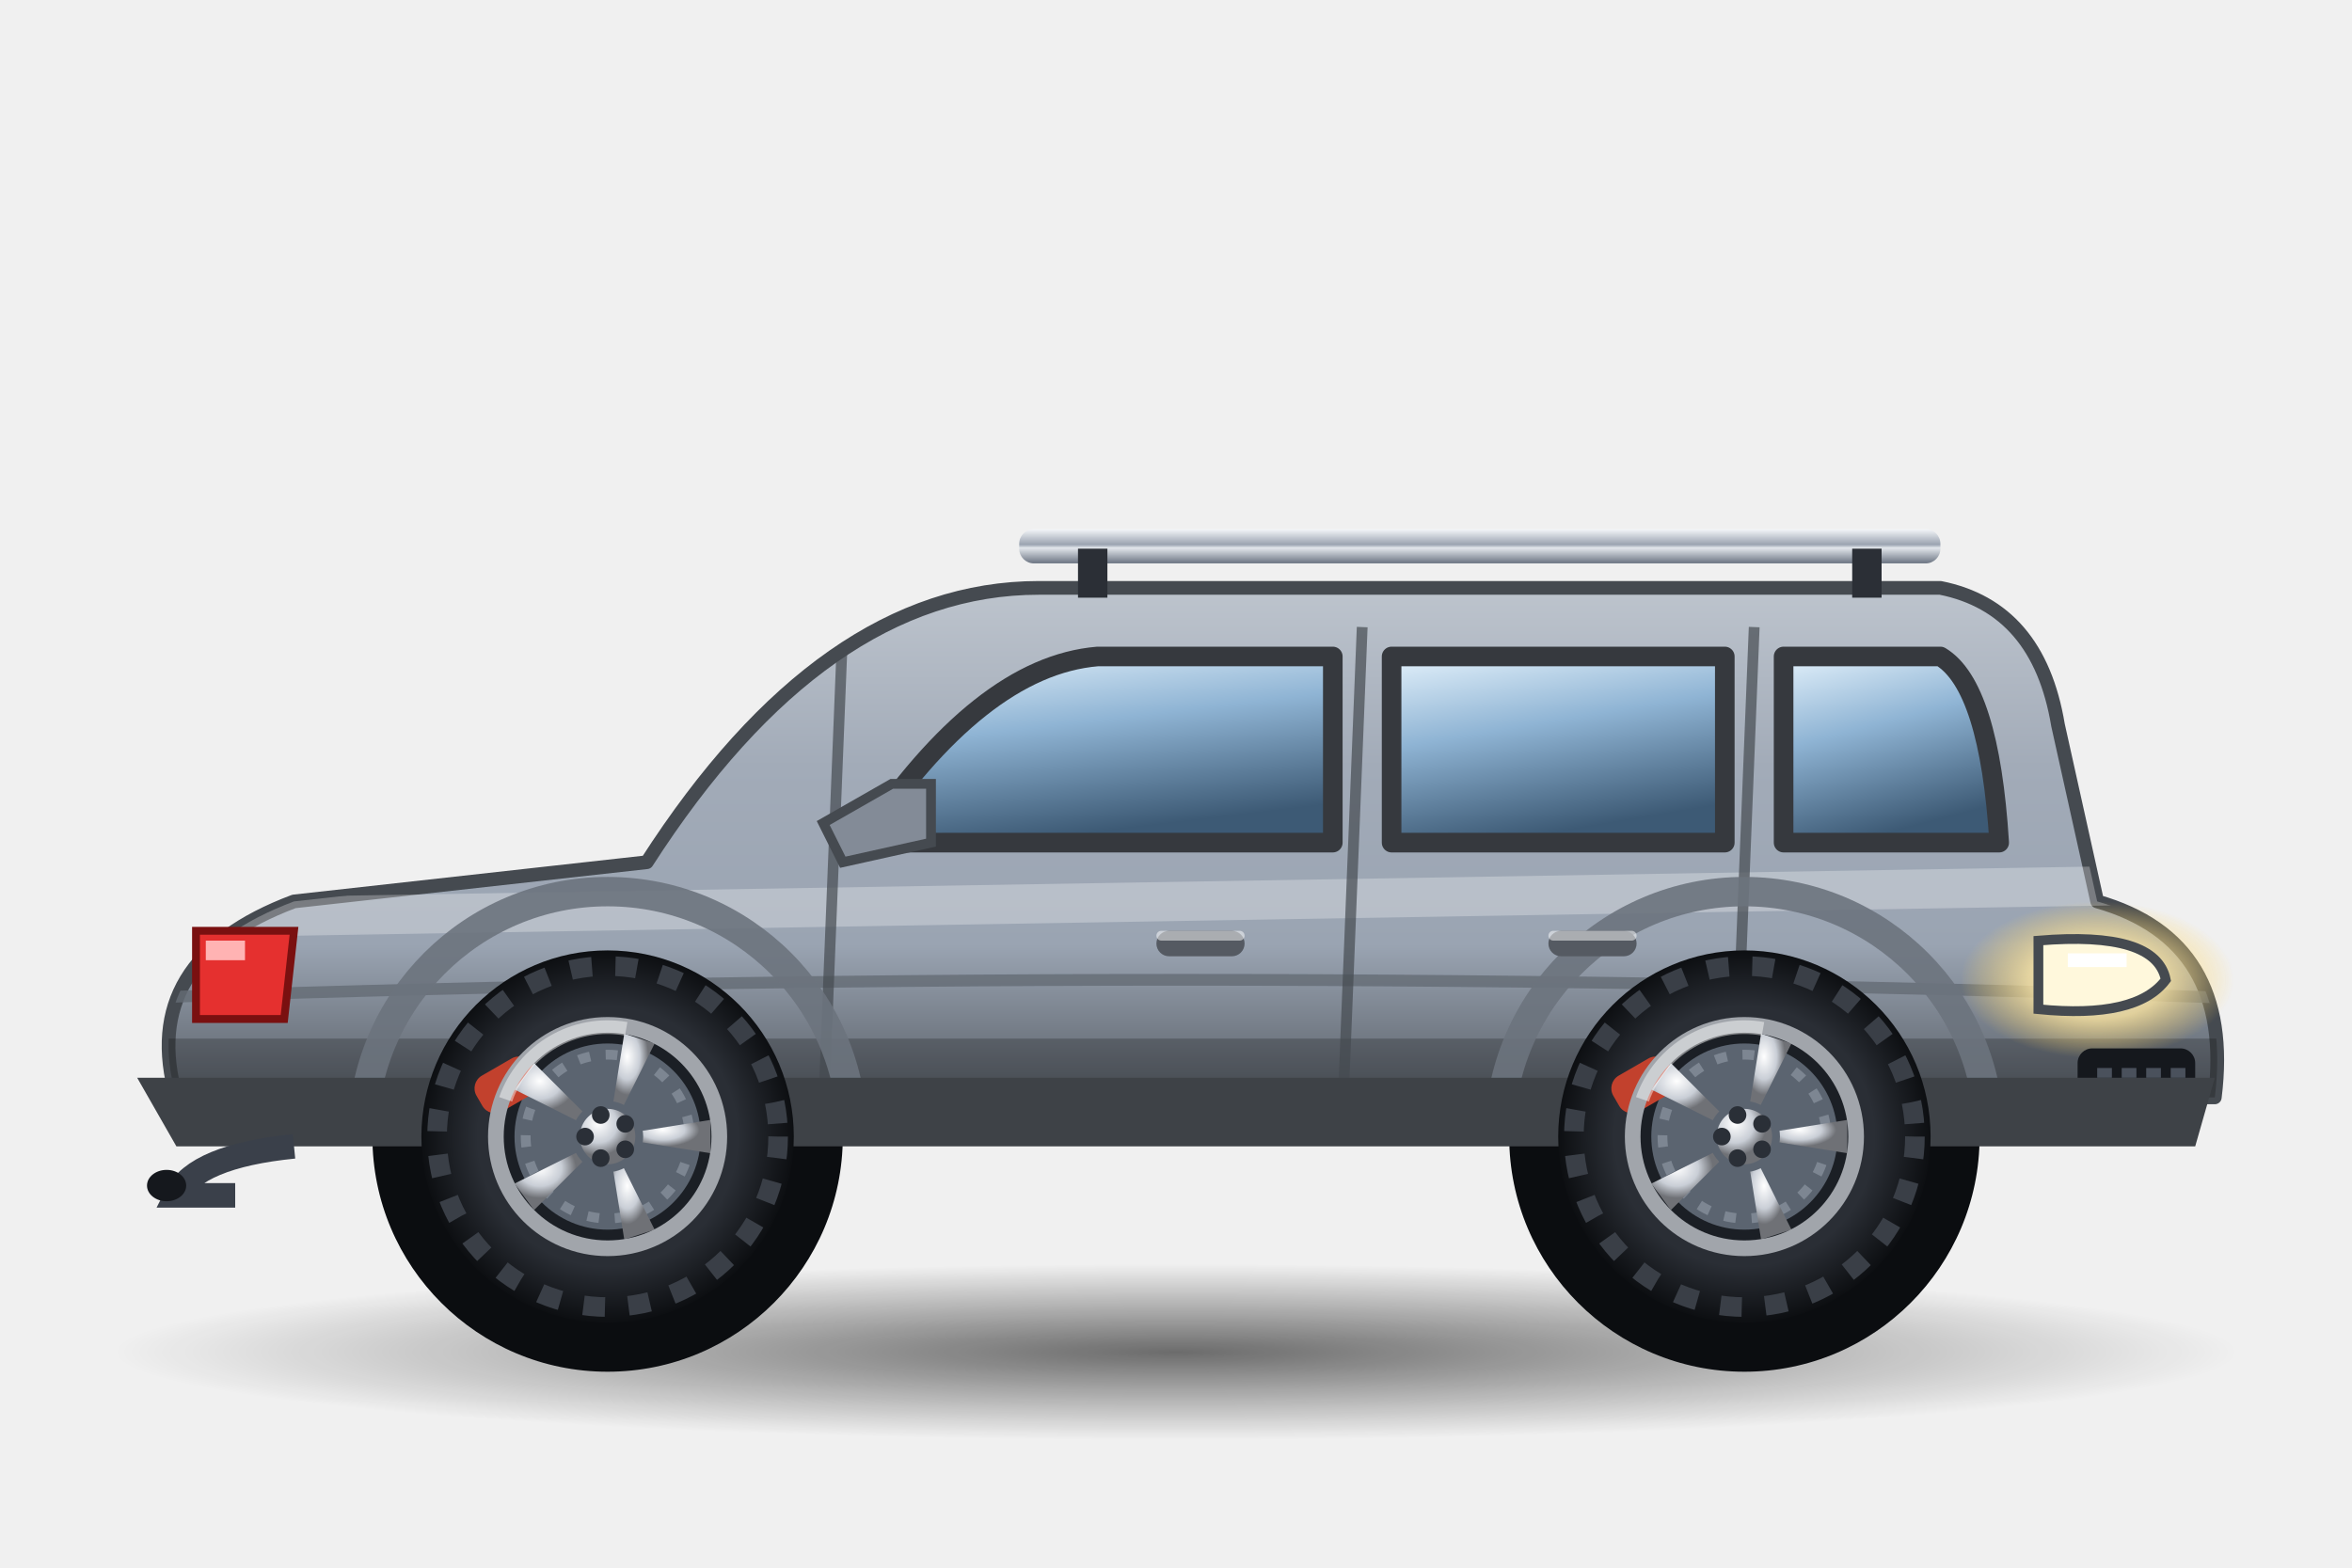
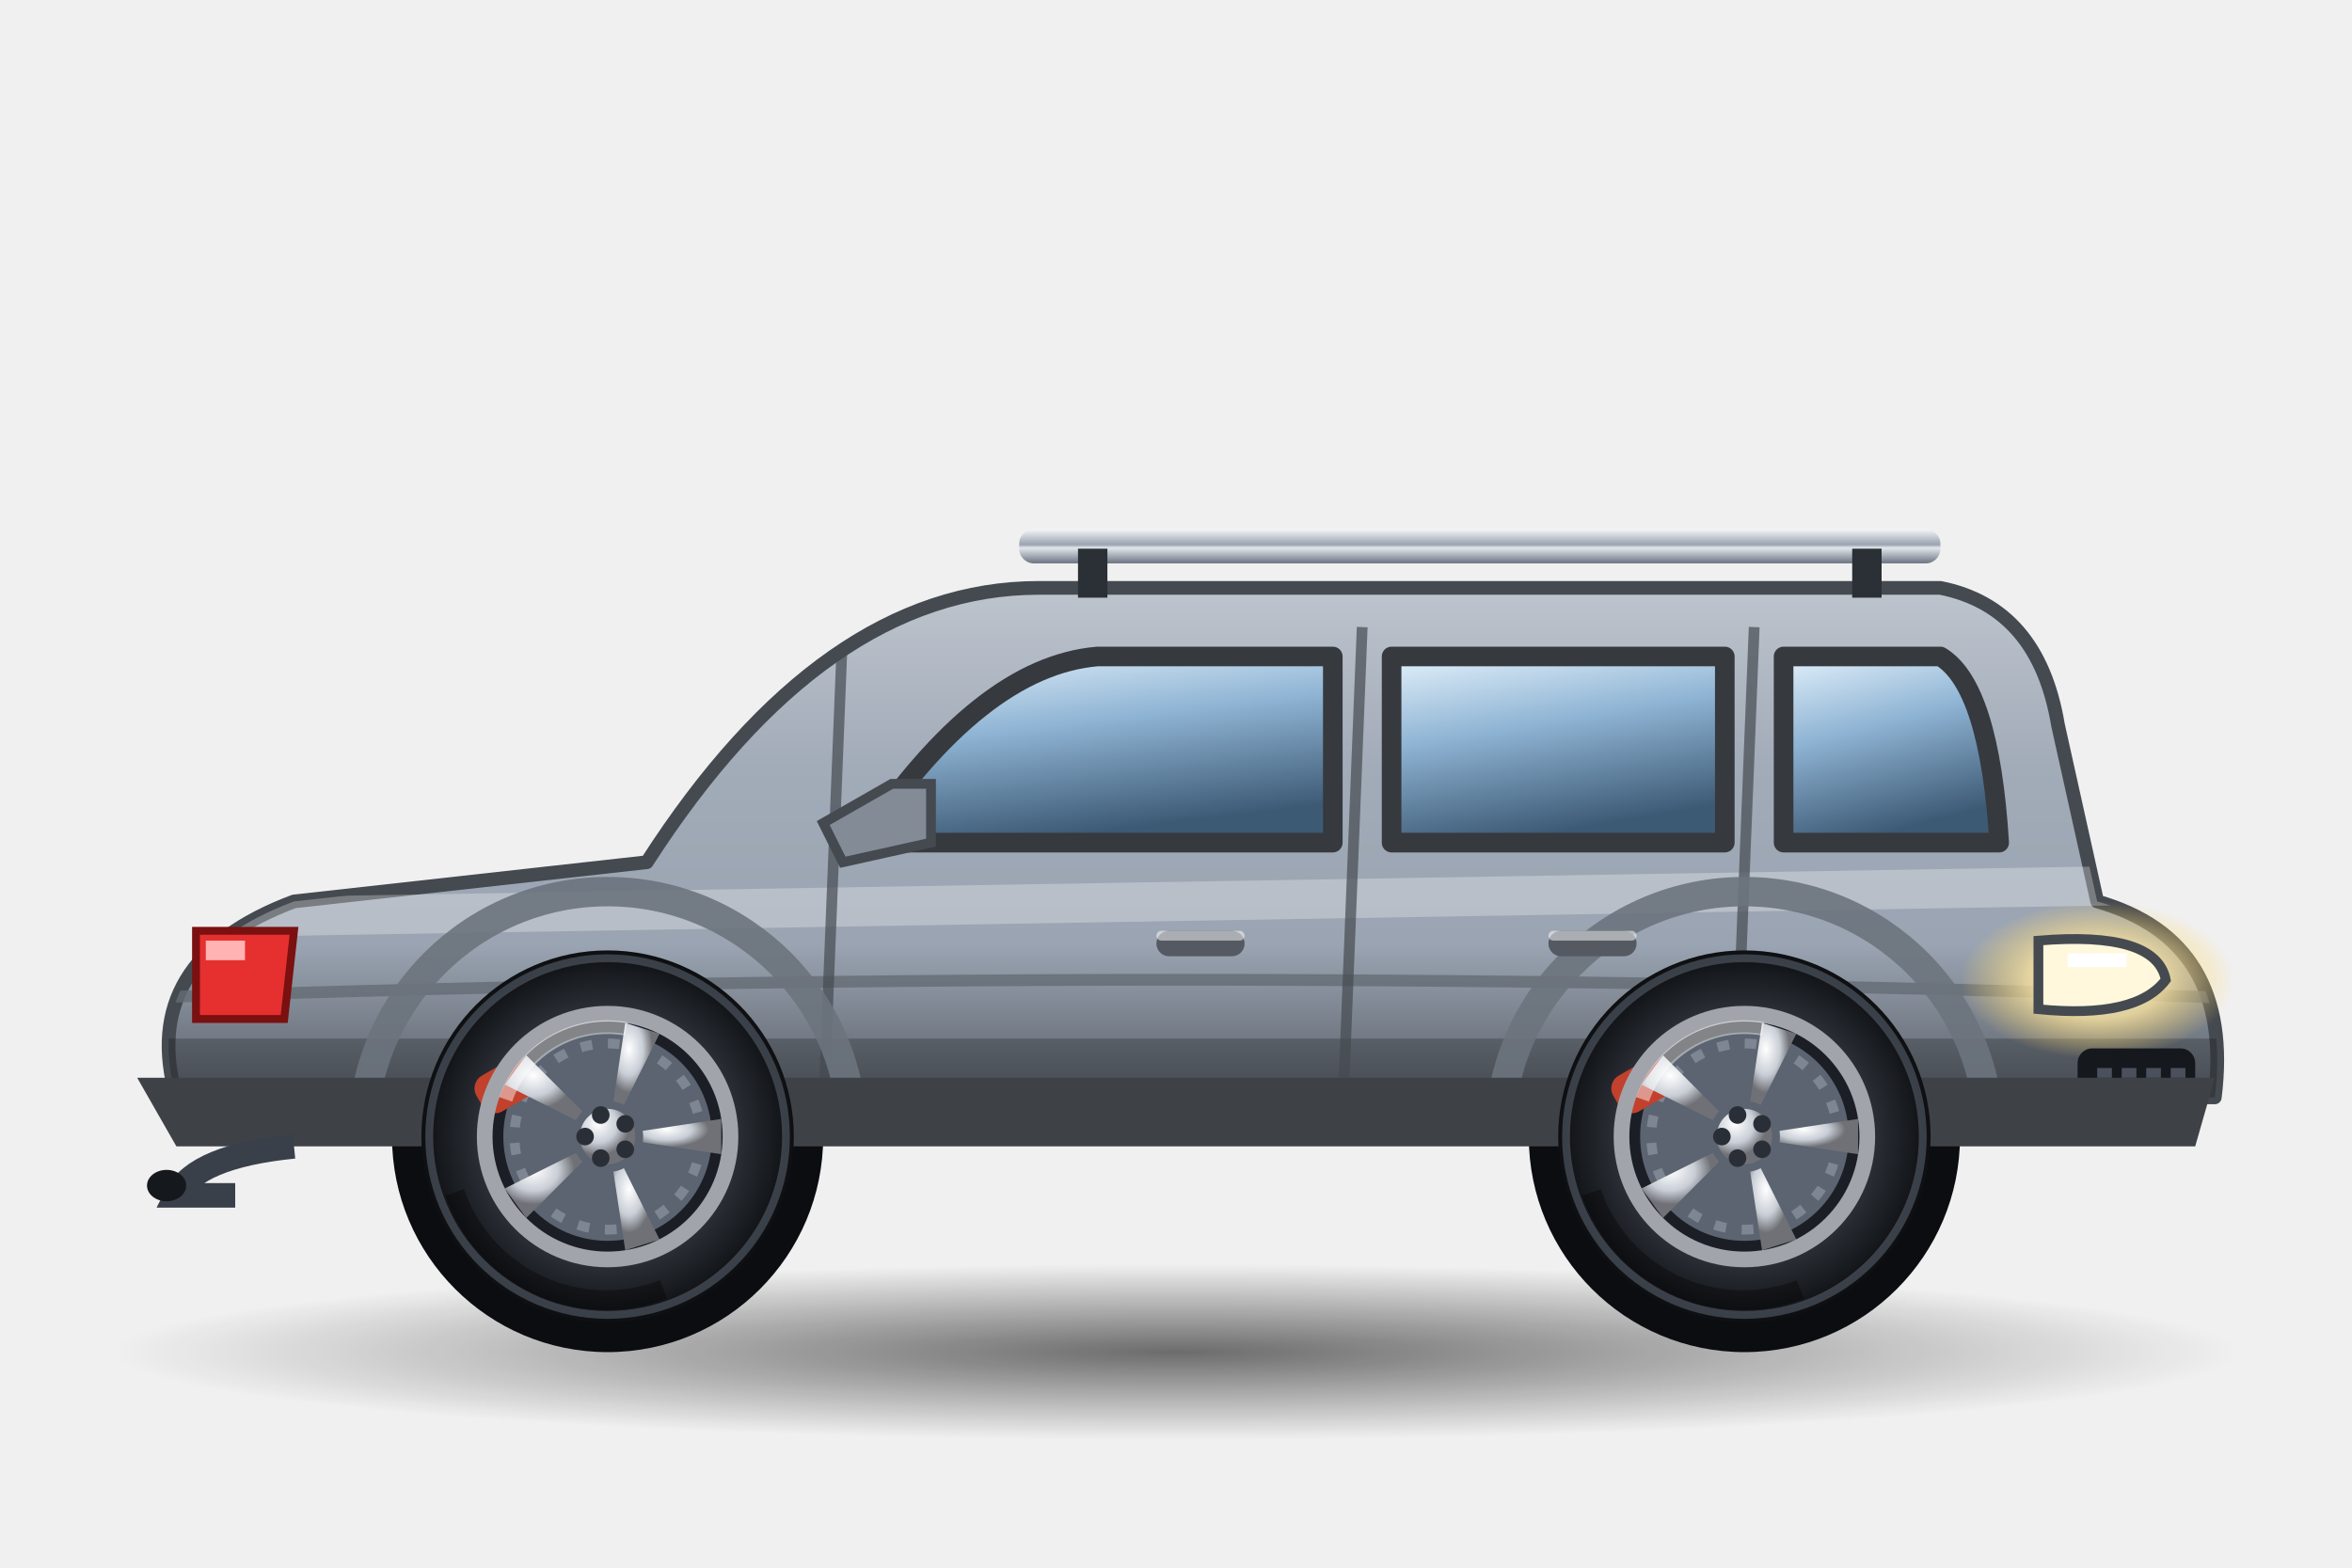
<svg xmlns="http://www.w3.org/2000/svg" viewBox="0 0 240 160">
  <defs>
    <linearGradient id="g31" x1="0" y1="0" x2="0" y2="1">
      <stop offset="0" stop-color="#bdc4cd" />
      <stop offset="0.35" stop-color="#a2abb8" />
      <stop offset="0.7" stop-color="#9aa4b2" />
      <stop offset="1" stop-color="#595f67" />
    </linearGradient>
    <linearGradient id="cr35" x1="0" y1="0" x2="0" y2="1">
      <stop offset="0" stop-color="#f4f6f9" />
      <stop offset=".45" stop-color="#9aa3b0" />
      <stop offset=".55" stop-color="#e2e6eb" />
      <stop offset="1" stop-color="#6b7482" />
    </linearGradient>
    <clipPath id="clip32">
      <path d="M18,112 Q14,98 30,92 L66,88 Q84,60 106,60 L198,60 Q208,62 210,74 L214,92 Q228,96 226,112 Z" />
    </clipPath>
    <linearGradient id="glass33" x1="0" y1="0" x2=".3" y2="1">
      <stop offset="0" stop-color="#e3f1fb" />
      <stop offset=".45" stop-color="#8fb4d4" />
      <stop offset="1" stop-color="#3d5a75" />
    </linearGradient>
    <radialGradient id="glow34">
      <stop offset="0" stop-color="#fffbe6" />
      <stop offset=".5" stop-color="#ffe7a0" stop-opacity=".9" />
      <stop offset="1" stop-color="#ffd25a" stop-opacity="0" />
    </radialGradient>
  </defs>
  <defs>
    <radialGradient id="sh36">
      <stop offset="0" stop-color="#000" stop-opacity=".55" />
      <stop offset="1" stop-color="#000" stop-opacity="0" />
    </radialGradient>
  </defs>
  <ellipse cx="120" cy="138" rx="108" ry="9" fill="url(#sh36)" />
-   <circle cx="62" cy="116" r="24" fill="#0b0d10" />
-   <circle cx="178" cy="116" r="24" fill="#0b0d10" />
+   <circle cx="62" cy="116" r="22" fill="#0b0d10" />
+   <circle cx="178" cy="116" r="22" fill="#0b0d10" />
  <path d="M18,112 Q14,98 30,92 L66,88 Q84,60 106,60 L198,60 Q208,62 210,74 L214,92 Q228,96 226,112 Z" fill="url(#g31)" stroke="#454a50" stroke-width="1.4" stroke-linejoin="round" />
  <g clip-path="url(#clip32)">
    <rect x="0" y="106" width="240" height="30" fill="#000" opacity=".22" />
    <path d="M0,92 L240,88 L240,92 L0,96 Z" fill="#fff" opacity=".28" />
    <path d="M10,102 Q120,98 232,102" stroke="#646b74" stroke-width="1.2" fill="none" opacity=".8" />
    <path d="M139,64 L137,114" stroke="#454a50" stroke-width="1.1" opacity=".7" />
    <path d="M179,64 L177,114" stroke="#454a50" stroke-width="1.1" opacity=".7" />
    <path d="M86,64 L84,114" stroke="#454a50" stroke-width="1.1" opacity=".7" />
    <circle cx="62" cy="116" r="25" fill="none" stroke="#6c737d" stroke-width="3" opacity=".9" />
    <circle cx="178" cy="116" r="25" fill="none" stroke="#6c737d" stroke-width="3" opacity=".9" />
  </g>
  <path d="M88,86 Q100,68 112,67 L136,67 L136,86 Z" fill="url(#glass33)" stroke="#36393e" stroke-width="2" stroke-linejoin="round" />
  <path d="M142,67 L176,67 L176,86 L142,86 Z" fill="url(#glass33)" stroke="#36393e" stroke-width="2" stroke-linejoin="round" />
  <path d="M182,67 L198,67 Q203,70 204,86 L182,86 Z" fill="url(#glass33)" stroke="#36393e" stroke-width="2" stroke-linejoin="round" />
  <clipPath id="clip32w0">
    <path d="M88,86 Q100,68 112,67 L136,67 L136,86 Z" />
  </clipPath>
  <g clip-path="url(#clip32w0)">
    <path d="M0,40 L240,-20 L240,-6 L0,54 Z" fill="#fff" opacity=".35" />
    <path d="M0,64 L240,4 L240,10 L0,70 Z" fill="#fff" opacity=".18" />
  </g>
  <clipPath id="clip32w1">
    <path d="M142,67 L176,67 L176,86 L142,86 Z" />
  </clipPath>
  <g clip-path="url(#clip32w1)">
    <path d="M0,40 L240,-20 L240,-6 L0,54 Z" fill="#fff" opacity=".35" />
    <path d="M0,64 L240,4 L240,10 L0,70 Z" fill="#fff" opacity=".18" />
  </g>
  <clipPath id="clip32w2">
    <path d="M182,67 L198,67 Q203,70 204,86 L182,86 Z" />
  </clipPath>
  <g clip-path="url(#clip32w2)">
    <path d="M0,40 L240,-20 L240,-6 L0,54 Z" fill="#fff" opacity=".35" />
    <path d="M0,64 L240,4 L240,10 L0,70 Z" fill="#fff" opacity=".18" />
  </g>
  <rect x="104" y="54" width="94" height="3.5" rx="1.5" fill="url(#cr35)" />
  <rect x="110" y="56" width="3" height="5" fill="#2b2f36" />
  <rect x="189" y="56" width="3" height="5" fill="#2b2f36" />
  <rect x="118" y="95" width="9" height="2.6" rx="1.3" fill="#555a62" />
  <rect x="118" y="95" width="9" height="1" rx=".5" fill="#fff" opacity=".5" />
  <rect x="158" y="95" width="9" height="2.6" rx="1.3" fill="#555a62" />
  <rect x="158" y="95" width="9" height="1" rx=".5" fill="#fff" opacity=".5" />
  <path d="M84,84 l7,-4 l4,0 l0,6 l-9,2 Z" fill="#838b97" stroke="#454a50" stroke-width="1" />
  <ellipse cx="214" cy="100" rx="14" ry="8" fill="url(#glow34)" opacity=".85" />
  <path d="M208,96 Q220,95 221,100 Q218,104 208,103 Z" fill="#fff8dc" stroke="#454a50" stroke-width="1" />
  <path d="M211,98 L217,98" stroke="#fff" stroke-width="1.4" />
  <rect x="212" y="107" width="12" height="5" rx="1.5" fill="#15181d" />
  <path d="M214,109.5 L223,109.5" stroke="#4a515c" stroke-width="1" stroke-dasharray="1.5 1" />
  <path d="M20,95 L30,95 L29,104 L20,104 Z" fill="#e5302f" stroke="#7a1010" stroke-width=".8" />
  <rect x="21" y="96" width="4" height="2" fill="#ffb3b3" />
  <path d="M14,110 L226,110 L224,117 L18,117 Z" fill="#3e4247" />
  <path d="M30,117 Q20,118 18,122 L24,122" stroke="#3a404a" stroke-width="2.5" fill="none" />
  <ellipse cx="17" cy="121" rx="2" ry="1.6" fill="#15181d" />
  <defs>
    <radialGradient id="rim37" cx=".35" cy=".3">
      <stop offset="0" stop-color="#ffffff" />
      <stop offset=".6" stop-color="#c9ced6" />
      <stop offset="1" stop-color="#6f7176" />
    </radialGradient>
    <radialGradient id="tire38">
      <stop offset=".7" stop-color="#2a2e35" />
      <stop offset="1" stop-color="#0d0f12" />
    </radialGradient>
  </defs>
  <circle cx="62" cy="116" r="19" fill="url(#tire38)" />
-   <circle cx="62" cy="116" r="17.4" fill="none" stroke="#3a3f47" stroke-width="2" stroke-dasharray="2.2 2.4" />
-   <circle cx="62" cy="116" r="12.16" fill="#1b1f25" />
-   <circle cx="62" cy="116" r="9.5" fill="#5b6470" />
-   <circle cx="62" cy="116" r="8.36" fill="none" stroke="#7d8692" stroke-width="1" stroke-dasharray="1.2 1.6" />
+   <circle cx="62" cy="116" r="18.2" fill="none" stroke="#454b55" stroke-width=".8" opacity=".8" />
+   <path d="M46.4,121.7 A16.34,16.34 0 0 0 67.7,131.6" stroke="#000" stroke-width="2" fill="none" opacity=".35" />
+   <circle cx="62" cy="116" r="13.3" fill="#1b1f25" />
+   <circle cx="62" cy="116" r="10.64" fill="#5b6470" />
+   <circle cx="62" cy="116" r="9.5" fill="none" stroke="#7d8692" stroke-width="1" stroke-dasharray="1.2 1.6" />
  <rect x="52.5" y="104.2" width="6.5" height="4.2" rx="1.5" fill="#c2412d" transform="rotate(-30 62 116)" />
-   <path d="M65,115.5 L72.5,114.3 L72.5,117.7 L65,116.5 Z" fill="url(#rim37)" />
-   <path d="M63.4,118.7 L66.8,125.5 L63.7,126.5 L62.5,119 Z" fill="url(#rim37)" />
-   <path d="M59.9,118.1 L54.5,123.5 L52.5,120.8 L59.3,117.4 Z" fill="url(#rim37)" />
-   <path d="M59.3,114.6 L52.5,111.2 L54.5,108.5 L59.9,113.9 Z" fill="url(#rim37)" />
-   <path d="M62.5,113 L63.7,105.5 L66.8,106.5 L63.4,113.3 Z" fill="url(#rim37)" />
-   <circle cx="62" cy="116" r="11.4" fill="none" stroke="#a1a5ab" stroke-width="1.6" />
+   <path d="M65,115.5 L73.6,114.2 L73.6,117.8 L65,116.5 Z" fill="url(#rim37)" />
+   <path d="M63.4,118.7 L67.3,126.5 L63.8,127.6 L62.5,119 Z" fill="url(#rim37)" />
+   <path d="M59.9,118.1 L53.7,124.3 L51.5,121.3 L59.3,117.4 Z" fill="url(#rim37)" />
+   <path d="M59.3,114.6 L51.5,110.7 L53.7,107.7 L59.9,113.9 Z" fill="url(#rim37)" />
+   <path d="M62.5,113 L63.8,104.4 L67.3,105.5 L63.4,113.3 Z" fill="url(#rim37)" />
+   <circle cx="62" cy="116" r="12.54" fill="none" stroke="#a1a5ab" stroke-width="1.6" />
  <circle cx="62" cy="116" r="3.23" fill="url(#rim37)" stroke="#5b6470" stroke-width=".8" />
  <circle cx="63.8" cy="117.3" r="0.9" fill="#2a2f37" />
  <circle cx="61.3" cy="118.2" r="0.9" fill="#2a2f37" />
  <circle cx="59.7" cy="116" r="0.9" fill="#2a2f37" />
  <circle cx="61.3" cy="113.8" r="0.9" fill="#2a2f37" />
  <circle cx="63.8" cy="114.7" r="0.9" fill="#2a2f37" />
  <path d="M51.6,112.2 A11.02,11.02 0 0 1 63.9,105" stroke="#fff" stroke-width="1.4" fill="none" opacity=".45" />
  <defs>
    <radialGradient id="rim39" cx=".35" cy=".3">
      <stop offset="0" stop-color="#ffffff" />
      <stop offset=".6" stop-color="#c9ced6" />
      <stop offset="1" stop-color="#6f7176" />
    </radialGradient>
    <radialGradient id="tire40">
      <stop offset=".7" stop-color="#2a2e35" />
      <stop offset="1" stop-color="#0d0f12" />
    </radialGradient>
  </defs>
  <circle cx="178" cy="116" r="19" fill="url(#tire40)" />
-   <circle cx="178" cy="116" r="17.4" fill="none" stroke="#3a3f47" stroke-width="2" stroke-dasharray="2.2 2.4" />
-   <circle cx="178" cy="116" r="12.16" fill="#1b1f25" />
-   <circle cx="178" cy="116" r="9.5" fill="#5b6470" />
-   <circle cx="178" cy="116" r="8.36" fill="none" stroke="#7d8692" stroke-width="1" stroke-dasharray="1.2 1.6" />
+   <circle cx="178" cy="116" r="18.2" fill="none" stroke="#454b55" stroke-width=".8" opacity=".8" />
+   <path d="M162.4,121.7 A16.34,16.34 0 0 0 183.7,131.6" stroke="#000" stroke-width="2" fill="none" opacity=".35" />
+   <circle cx="178" cy="116" r="13.3" fill="#1b1f25" />
+   <circle cx="178" cy="116" r="10.64" fill="#5b6470" />
+   <circle cx="178" cy="116" r="9.5" fill="none" stroke="#7d8692" stroke-width="1" stroke-dasharray="1.2 1.6" />
  <rect x="168.5" y="104.2" width="6.5" height="4.2" rx="1.5" fill="#c2412d" transform="rotate(-30 178 116)" />
-   <path d="M181,115.5 L188.5,114.3 L188.5,117.7 L181,116.5 Z" fill="url(#rim39)" />
-   <path d="M179.4,118.7 L182.8,125.5 L179.7,126.5 L178.5,119 Z" fill="url(#rim39)" />
-   <path d="M175.9,118.1 L170.5,123.5 L168.5,120.8 L175.3,117.4 Z" fill="url(#rim39)" />
-   <path d="M175.3,114.6 L168.5,111.2 L170.5,108.5 L175.9,113.9 Z" fill="url(#rim39)" />
-   <path d="M178.5,113 L179.7,105.5 L182.8,106.5 L179.4,113.3 Z" fill="url(#rim39)" />
-   <circle cx="178" cy="116" r="11.4" fill="none" stroke="#a1a5ab" stroke-width="1.6" />
+   <path d="M181,115.5 L189.6,114.2 L189.6,117.8 L181,116.5 Z" fill="url(#rim39)" />
+   <path d="M179.4,118.7 L183.3,126.5 L179.8,127.6 L178.5,119 Z" fill="url(#rim39)" />
+   <path d="M175.9,118.1 L169.7,124.3 L167.5,121.3 L175.3,117.4 Z" fill="url(#rim39)" />
+   <path d="M175.3,114.6 L167.5,110.7 L169.7,107.7 L175.9,113.9 Z" fill="url(#rim39)" />
+   <path d="M178.5,113 L179.8,104.4 L183.3,105.5 L179.4,113.3 Z" fill="url(#rim39)" />
+   <circle cx="178" cy="116" r="12.54" fill="none" stroke="#a1a5ab" stroke-width="1.6" />
  <circle cx="178" cy="116" r="3.23" fill="url(#rim39)" stroke="#5b6470" stroke-width=".8" />
  <circle cx="179.8" cy="117.3" r="0.9" fill="#2a2f37" />
  <circle cx="177.3" cy="118.2" r="0.9" fill="#2a2f37" />
  <circle cx="175.7" cy="116" r="0.9" fill="#2a2f37" />
  <circle cx="177.3" cy="113.8" r="0.9" fill="#2a2f37" />
  <circle cx="179.8" cy="114.7" r="0.9" fill="#2a2f37" />
  <path d="M167.6,112.2 A11.02,11.02 0 0 1 179.9,105" stroke="#fff" stroke-width="1.4" fill="none" opacity=".45" />
</svg>
